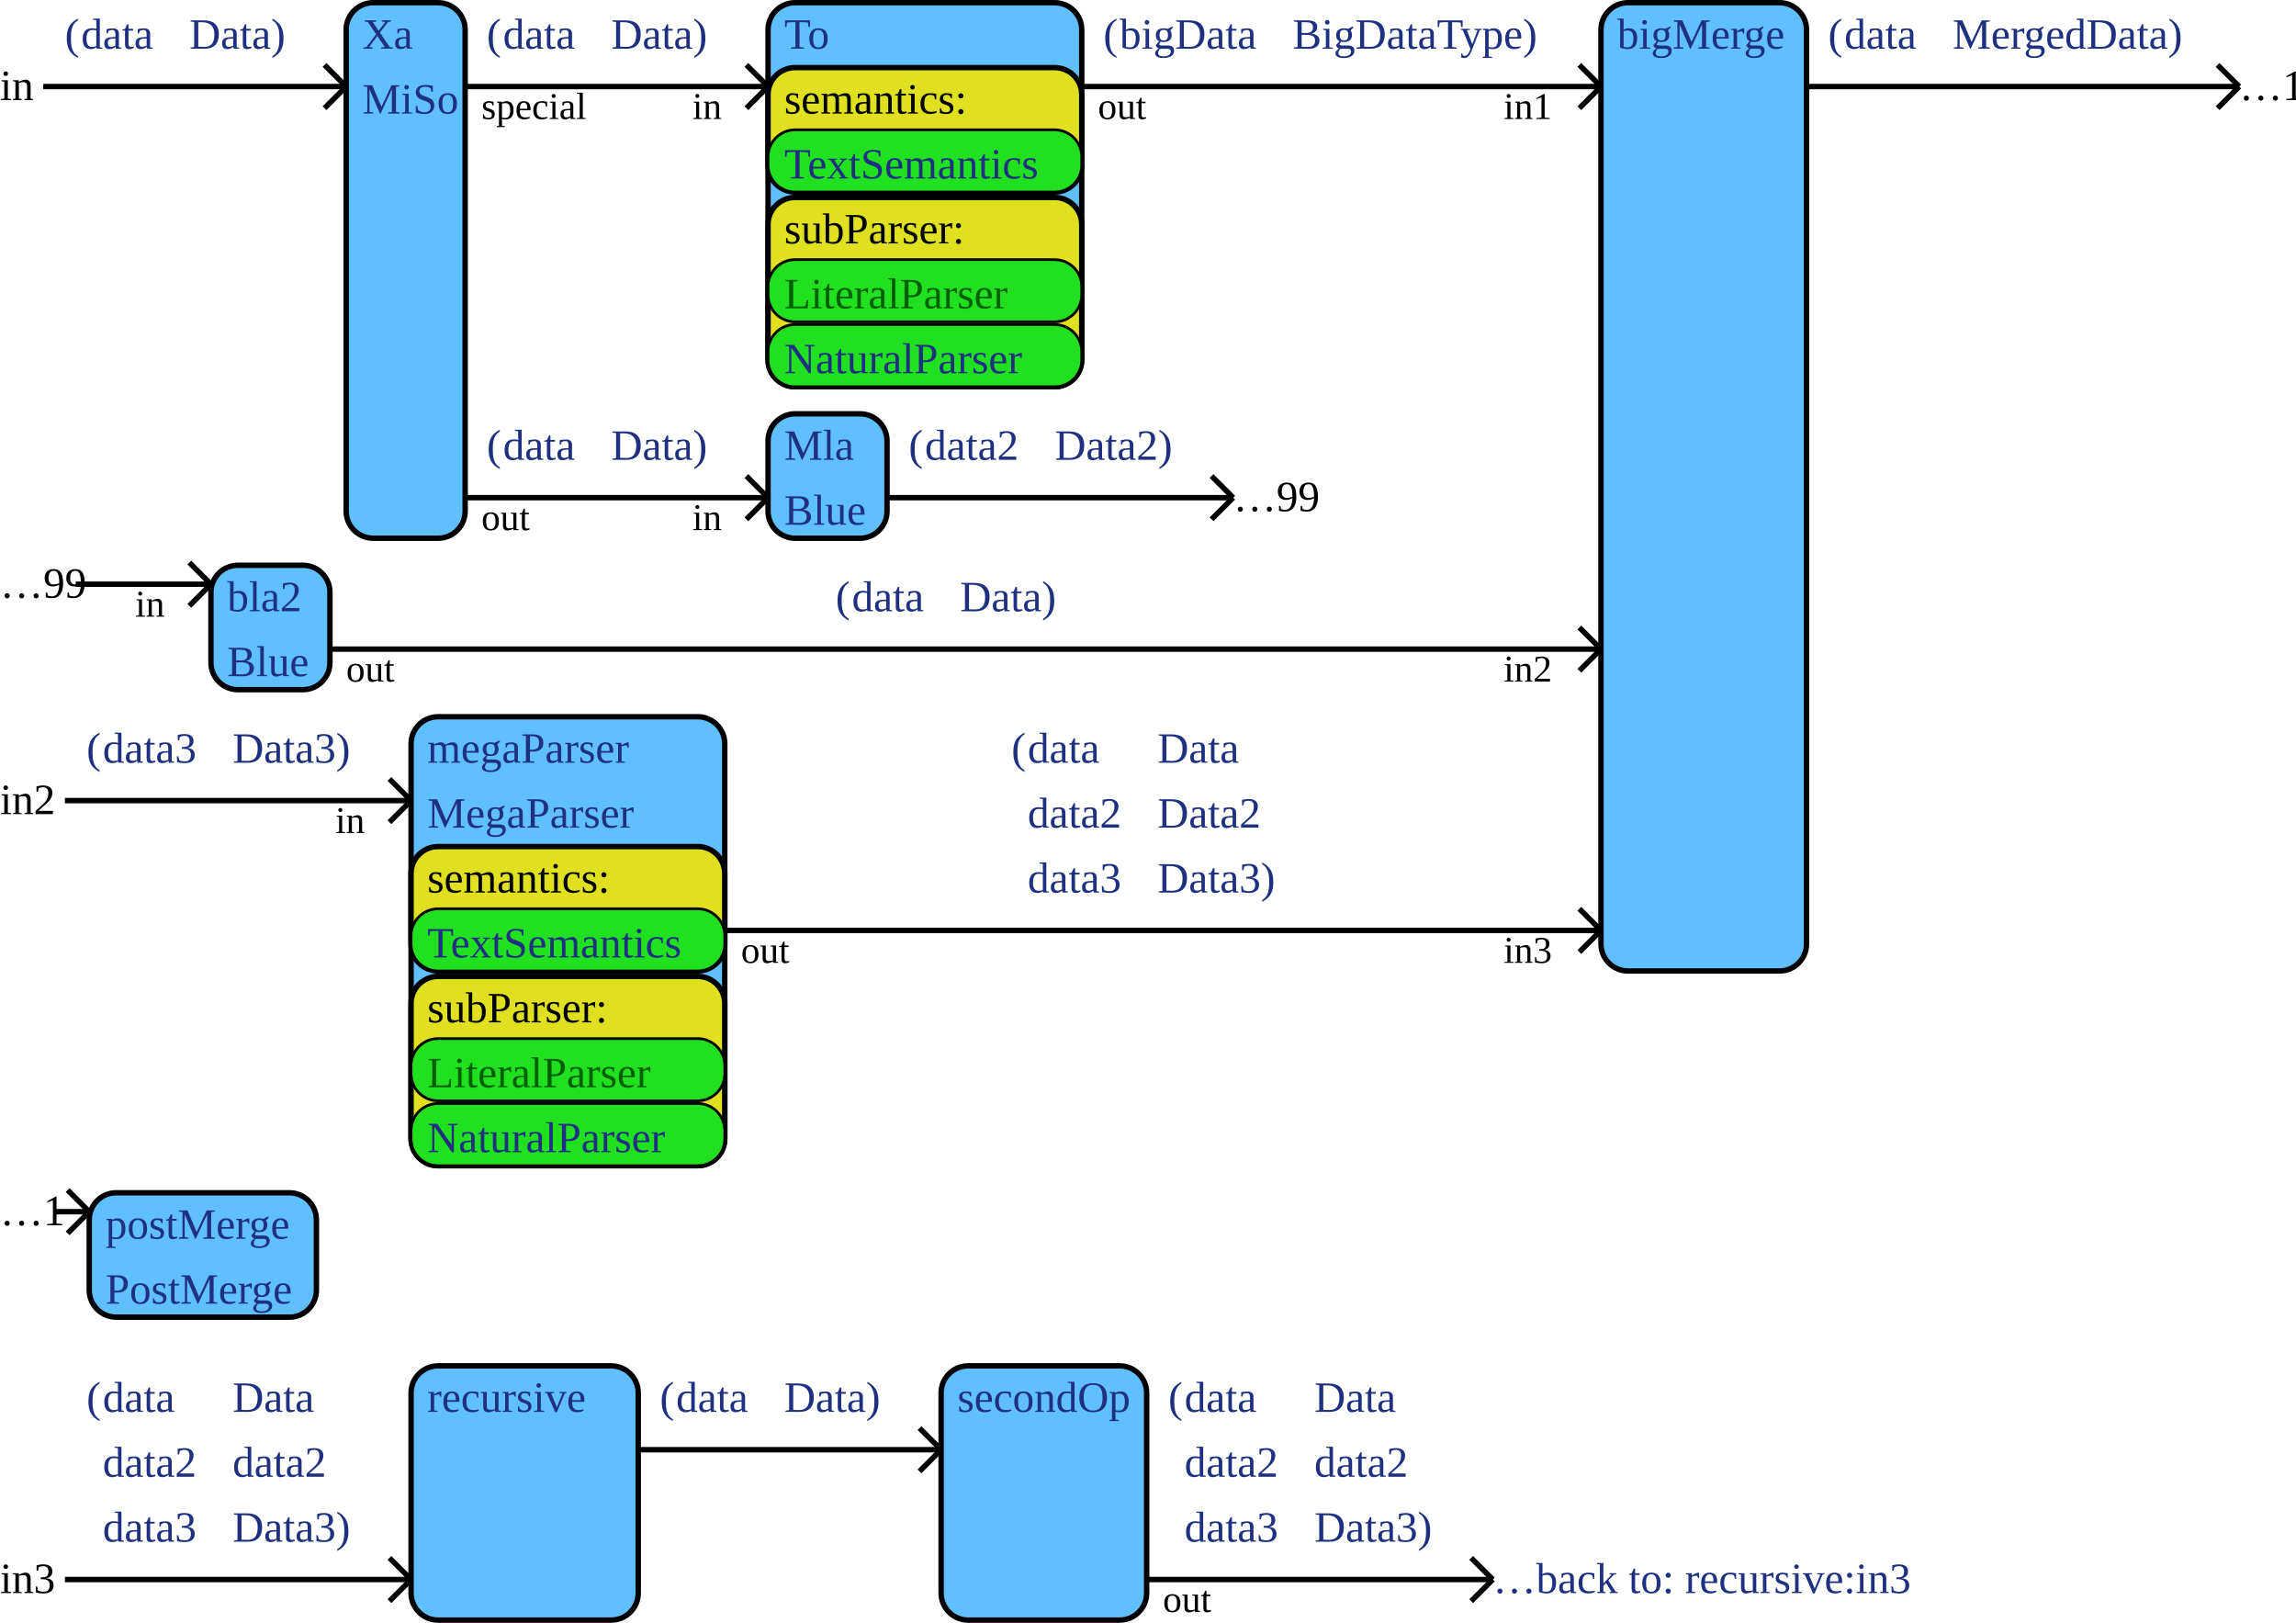
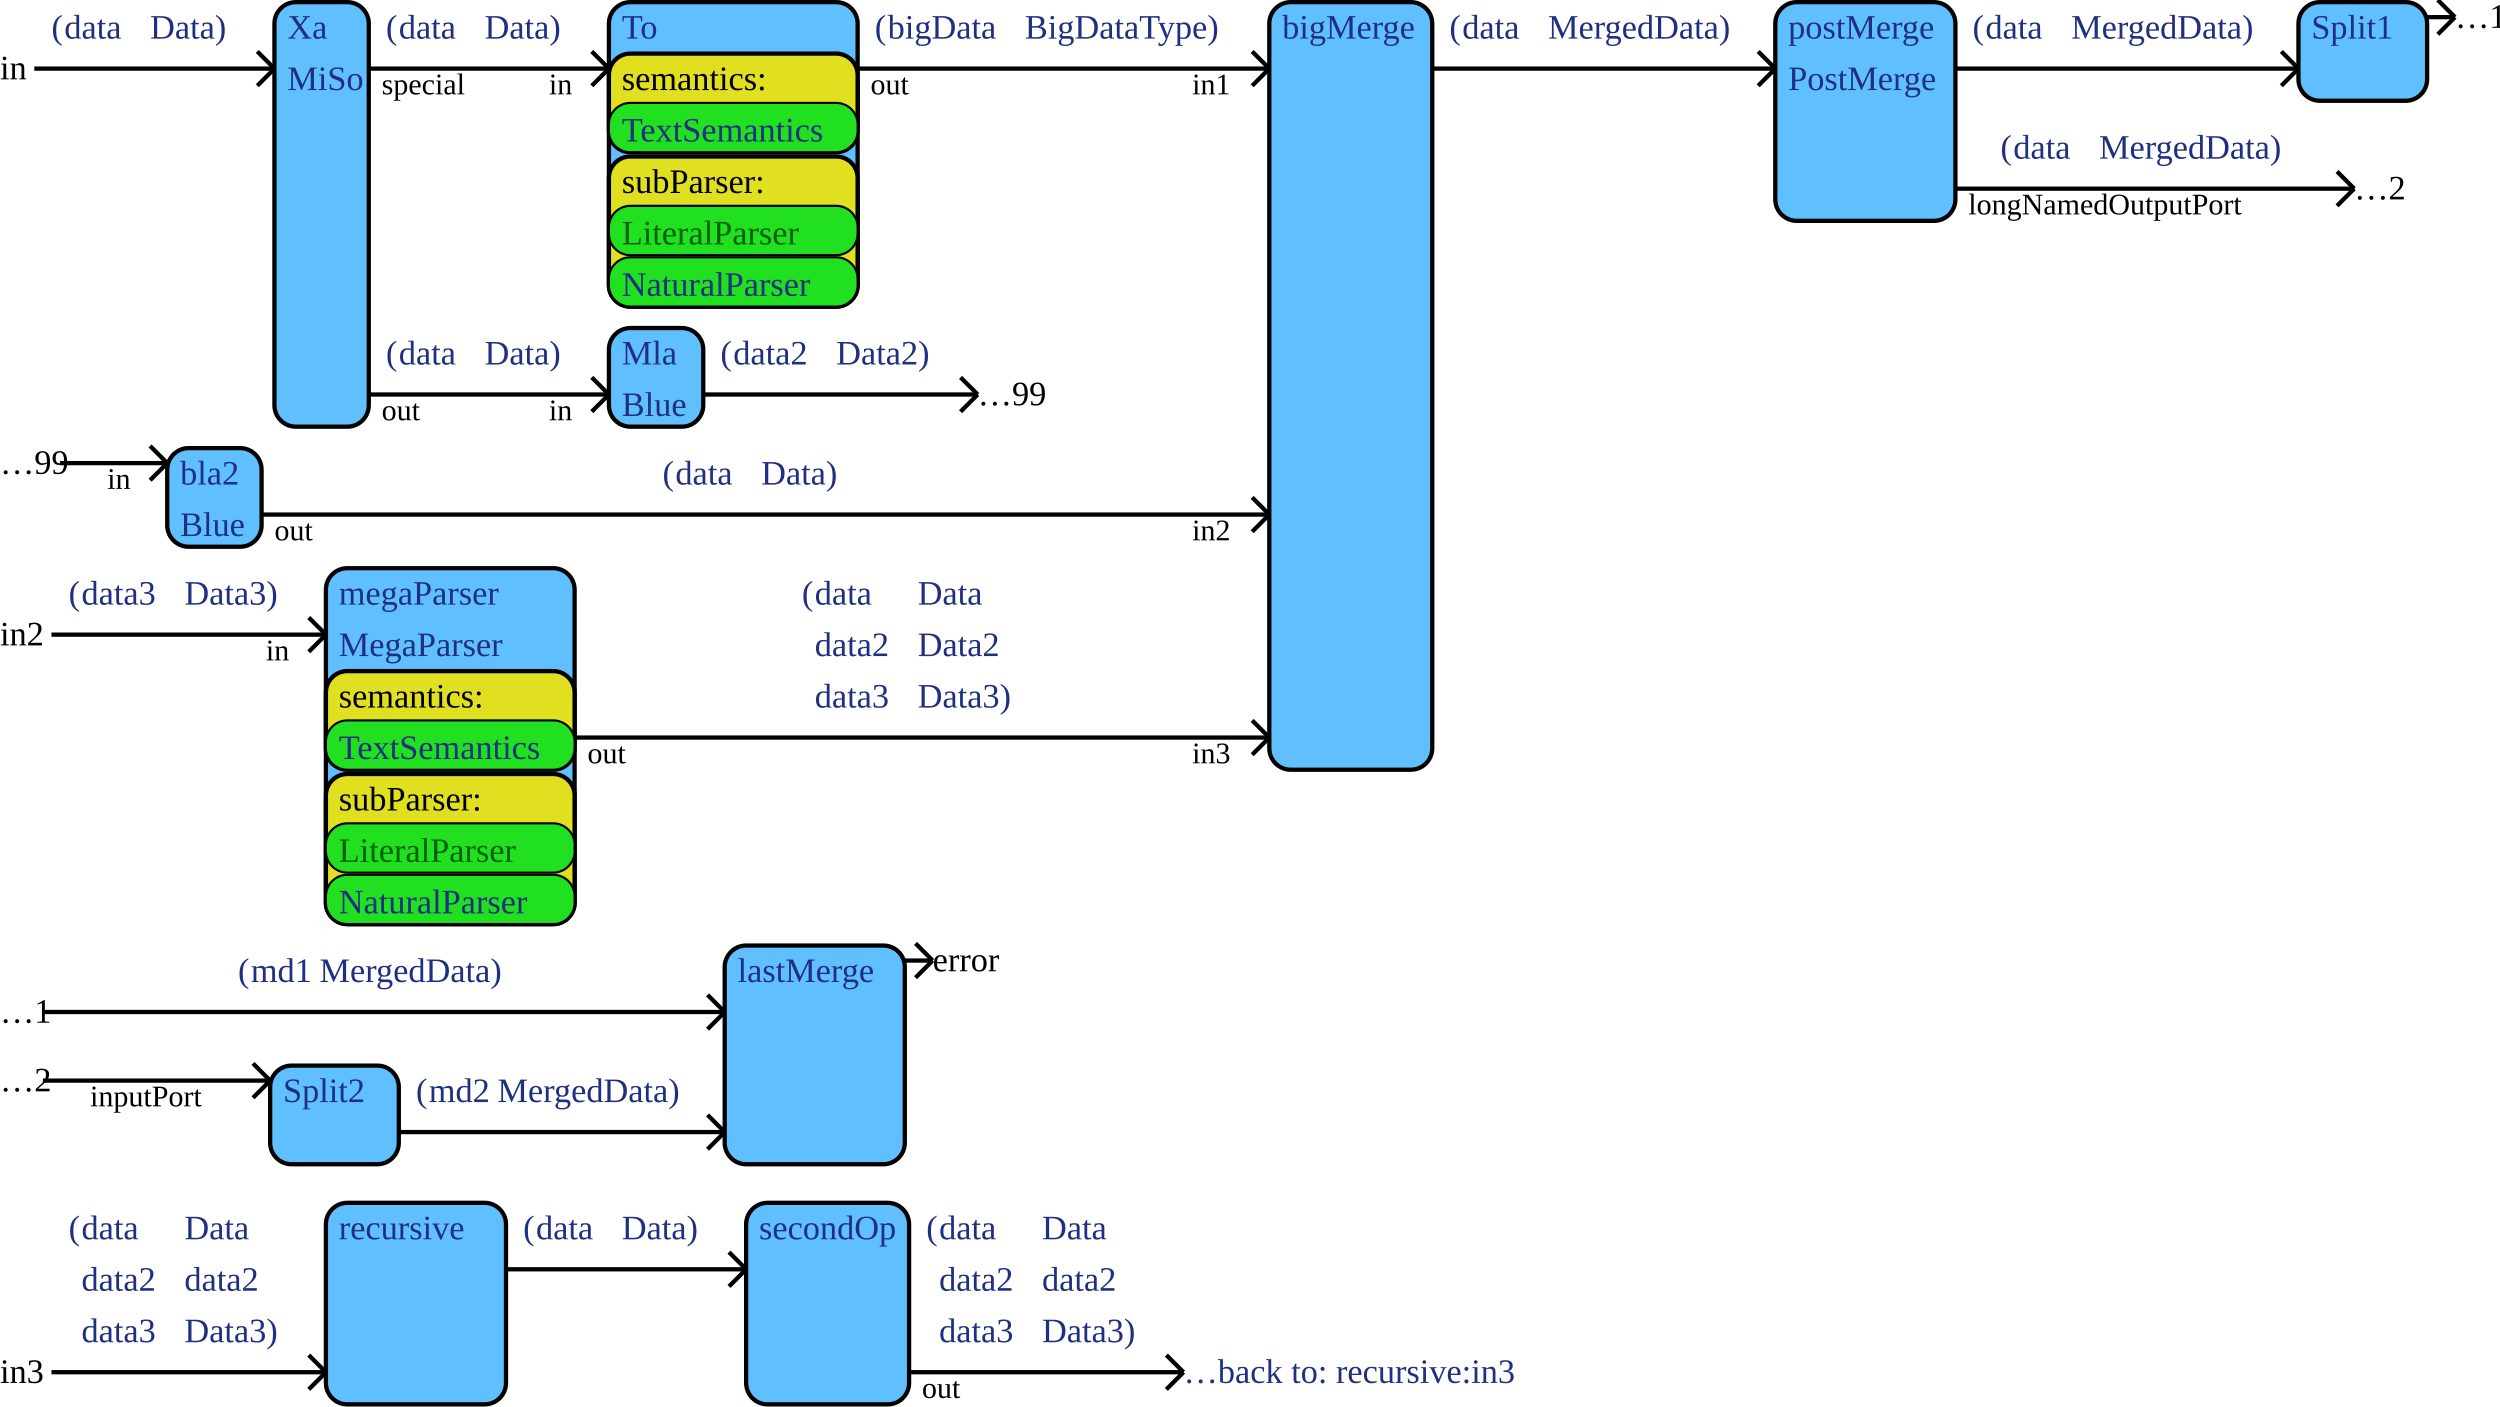
- <svg xmlns="http://www.w3.org/2000/svg" version="1.1" viewBox="0 0 849 600" width="849px" height="600px">
-   <rect fill="rgb(255,255,255)" fill-opacity="1" width="849" height="600" x="0" y="0" />
+ <svg xmlns="http://www.w3.org/2000/svg" version="1.1" viewBox="0 0 1166 656" width="1166px" height="656px">
+   <rect fill="rgb(255,255,255)" fill-opacity="1" width="1166" height="656" x="0" y="0" />
+   <line stroke="rgb(0,0,0)" stroke-opacity="1.0" stroke-width="2" x1="1132" y1="8" x2="1145" y2="8" />
+   <line stroke="rgb(0,0,0)" stroke-opacity="1.0" stroke-width="2" x1="1137" y1="0" x2="1145" y2="8" />
+   <line stroke="rgb(0,0,0)" stroke-opacity="1.0" stroke-width="2" x1="1137" y1="16" x2="1145" y2="8" />
  <line stroke="rgb(0,0,0)" stroke-opacity="1.0" stroke-width="2" x1="16" y1="32" x2="128" y2="32" />
  <line stroke="rgb(0,0,0)" stroke-opacity="1.0" stroke-width="2" x1="120" y1="24" x2="128" y2="32" />
  <line stroke="rgb(0,0,0)" stroke-opacity="1.0" stroke-width="2" x1="120" y1="40" x2="128" y2="32" />
  <line stroke="rgb(0,0,0)" stroke-opacity="1.0" stroke-width="2" x1="172" y1="32" x2="284" y2="32" />
  <line stroke="rgb(0,0,0)" stroke-opacity="1.0" stroke-width="2" x1="276" y1="24" x2="284" y2="32" />
  <line stroke="rgb(0,0,0)" stroke-opacity="1.0" stroke-width="2" x1="276" y1="40" x2="284" y2="32" />
  <line stroke="rgb(0,0,0)" stroke-opacity="1.0" stroke-width="2" x1="400" y1="32" x2="592" y2="32" />
  <line stroke="rgb(0,0,0)" stroke-opacity="1.0" stroke-width="2" x1="584" y1="24" x2="592" y2="32" />
  <line stroke="rgb(0,0,0)" stroke-opacity="1.0" stroke-width="2" x1="584" y1="40" x2="592" y2="32" />
  <line stroke="rgb(0,0,0)" stroke-opacity="1.0" stroke-width="2" x1="668" y1="32" x2="828" y2="32" />
  <line stroke="rgb(0,0,0)" stroke-opacity="1.0" stroke-width="2" x1="820" y1="24" x2="828" y2="32" />
  <line stroke="rgb(0,0,0)" stroke-opacity="1.0" stroke-width="2" x1="820" y1="40" x2="828" y2="32" />
+   <line stroke="rgb(0,0,0)" stroke-opacity="1.0" stroke-width="2" x1="912" y1="32" x2="1072" y2="32" />
+   <line stroke="rgb(0,0,0)" stroke-opacity="1.0" stroke-width="2" x1="1064" y1="24" x2="1072" y2="32" />
+   <line stroke="rgb(0,0,0)" stroke-opacity="1.0" stroke-width="2" x1="1064" y1="40" x2="1072" y2="32" />
+   <line stroke="rgb(0,0,0)" stroke-opacity="1.0" stroke-width="2" x1="912" y1="88" x2="1098" y2="88" />
+   <line stroke="rgb(0,0,0)" stroke-opacity="1.0" stroke-width="2" x1="1090" y1="80" x2="1098" y2="88" />
+   <line stroke="rgb(0,0,0)" stroke-opacity="1.0" stroke-width="2" x1="1090" y1="96" x2="1098" y2="88" />
  <line stroke="rgb(0,0,0)" stroke-opacity="1.0" stroke-width="2" x1="172" y1="184" x2="284" y2="184" />
  <line stroke="rgb(0,0,0)" stroke-opacity="1.0" stroke-width="2" x1="276" y1="176" x2="284" y2="184" />
  <line stroke="rgb(0,0,0)" stroke-opacity="1.0" stroke-width="2" x1="276" y1="192" x2="284" y2="184" />
  <line stroke="rgb(0,0,0)" stroke-opacity="1.0" stroke-width="2" x1="328" y1="184" x2="456" y2="184" />
  <line stroke="rgb(0,0,0)" stroke-opacity="1.0" stroke-width="2" x1="448" y1="176" x2="456" y2="184" />
  <line stroke="rgb(0,0,0)" stroke-opacity="1.0" stroke-width="2" x1="448" y1="192" x2="456" y2="184" />
  <line stroke="rgb(0,0,0)" stroke-opacity="1.0" stroke-width="2" x1="28" y1="216" x2="78" y2="216" />
  <line stroke="rgb(0,0,0)" stroke-opacity="1.0" stroke-width="2" x1="70" y1="208" x2="78" y2="216" />
  <line stroke="rgb(0,0,0)" stroke-opacity="1.0" stroke-width="2" x1="70" y1="224" x2="78" y2="216" />
  <line stroke="rgb(0,0,0)" stroke-opacity="1.0" stroke-width="2" x1="122" y1="240" x2="592" y2="240" />
  <line stroke="rgb(0,0,0)" stroke-opacity="1.0" stroke-width="2" x1="584" y1="232" x2="592" y2="240" />
  <line stroke="rgb(0,0,0)" stroke-opacity="1.0" stroke-width="2" x1="584" y1="248" x2="592" y2="240" />
  <line stroke="rgb(0,0,0)" stroke-opacity="1.0" stroke-width="2" x1="24" y1="296" x2="152" y2="296" />
  <line stroke="rgb(0,0,0)" stroke-opacity="1.0" stroke-width="2" x1="144" y1="288" x2="152" y2="296" />
  <line stroke="rgb(0,0,0)" stroke-opacity="1.0" stroke-width="2" x1="144" y1="304" x2="152" y2="296" />
  <line stroke="rgb(0,0,0)" stroke-opacity="1.0" stroke-width="2" x1="268" y1="344" x2="592" y2="344" />
  <line stroke="rgb(0,0,0)" stroke-opacity="1.0" stroke-width="2" x1="584" y1="336" x2="592" y2="344" />
  <line stroke="rgb(0,0,0)" stroke-opacity="1.0" stroke-width="2" x1="584" y1="352" x2="592" y2="344" />
-   <line stroke="rgb(0,0,0)" stroke-opacity="1.0" stroke-width="2" x1="20" y1="448" x2="33" y2="448" />
-   <line stroke="rgb(0,0,0)" stroke-opacity="1.0" stroke-width="2" x1="25" y1="440" x2="33" y2="448" />
-   <line stroke="rgb(0,0,0)" stroke-opacity="1.0" stroke-width="2" x1="25" y1="456" x2="33" y2="448" />
-   <line stroke="rgb(0,0,0)" stroke-opacity="1.0" stroke-width="2" x1="236" y1="536" x2="348" y2="536" />
-   <line stroke="rgb(0,0,0)" stroke-opacity="1.0" stroke-width="2" x1="340" y1="528" x2="348" y2="536" />
-   <line stroke="rgb(0,0,0)" stroke-opacity="1.0" stroke-width="2" x1="340" y1="544" x2="348" y2="536" />
-   <line stroke="rgb(0,0,0)" stroke-opacity="1.0" stroke-width="2" x1="24" y1="584" x2="152" y2="584" />
-   <line stroke="rgb(0,0,0)" stroke-opacity="1.0" stroke-width="2" x1="144" y1="576" x2="152" y2="584" />
-   <line stroke="rgb(0,0,0)" stroke-opacity="1.0" stroke-width="2" x1="144" y1="592" x2="152" y2="584" />
-   <line stroke="rgb(0,0,0)" stroke-opacity="1.0" stroke-width="2" x1="424" y1="584" x2="552" y2="584" />
-   <line stroke="rgb(0,0,0)" stroke-opacity="1.0" stroke-width="2" x1="544" y1="576" x2="552" y2="584" />
-   <line stroke="rgb(0,0,0)" stroke-opacity="1.0" stroke-width="2" x1="544" y1="592" x2="552" y2="584" />
+   <line stroke="rgb(0,0,0)" stroke-opacity="1.0" stroke-width="2" x1="422" y1="448" x2="435" y2="448" />
+   <line stroke="rgb(0,0,0)" stroke-opacity="1.0" stroke-width="2" x1="427" y1="440" x2="435" y2="448" />
+   <line stroke="rgb(0,0,0)" stroke-opacity="1.0" stroke-width="2" x1="427" y1="456" x2="435" y2="448" />
+   <line stroke="rgb(0,0,0)" stroke-opacity="1.0" stroke-width="2" x1="20" y1="472" x2="338" y2="472" />
+   <line stroke="rgb(0,0,0)" stroke-opacity="1.0" stroke-width="2" x1="330" y1="464" x2="338" y2="472" />
+   <line stroke="rgb(0,0,0)" stroke-opacity="1.0" stroke-width="2" x1="330" y1="480" x2="338" y2="472" />
+   <line stroke="rgb(0,0,0)" stroke-opacity="1.0" stroke-width="2" x1="20" y1="504" x2="126" y2="504" />
+   <line stroke="rgb(0,0,0)" stroke-opacity="1.0" stroke-width="2" x1="118" y1="496" x2="126" y2="504" />
+   <line stroke="rgb(0,0,0)" stroke-opacity="1.0" stroke-width="2" x1="118" y1="512" x2="126" y2="504" />
+   <line stroke="rgb(0,0,0)" stroke-opacity="1.0" stroke-width="2" x1="186" y1="528" x2="338" y2="528" />
+   <line stroke="rgb(0,0,0)" stroke-opacity="1.0" stroke-width="2" x1="330" y1="520" x2="338" y2="528" />
+   <line stroke="rgb(0,0,0)" stroke-opacity="1.0" stroke-width="2" x1="330" y1="536" x2="338" y2="528" />
+   <line stroke="rgb(0,0,0)" stroke-opacity="1.0" stroke-width="2" x1="236" y1="592" x2="348" y2="592" />
+   <line stroke="rgb(0,0,0)" stroke-opacity="1.0" stroke-width="2" x1="340" y1="584" x2="348" y2="592" />
+   <line stroke="rgb(0,0,0)" stroke-opacity="1.0" stroke-width="2" x1="340" y1="600" x2="348" y2="592" />
+   <line stroke="rgb(0,0,0)" stroke-opacity="1.0" stroke-width="2" x1="24" y1="640" x2="152" y2="640" />
+   <line stroke="rgb(0,0,0)" stroke-opacity="1.0" stroke-width="2" x1="144" y1="632" x2="152" y2="640" />
+   <line stroke="rgb(0,0,0)" stroke-opacity="1.0" stroke-width="2" x1="144" y1="648" x2="152" y2="640" />
+   <line stroke="rgb(0,0,0)" stroke-opacity="1.0" stroke-width="2" x1="424" y1="640" x2="552" y2="640" />
+   <line stroke="rgb(0,0,0)" stroke-opacity="1.0" stroke-width="2" x1="544" y1="632" x2="552" y2="640" />
+   <line stroke="rgb(0,0,0)" stroke-opacity="1.0" stroke-width="2" x1="544" y1="648" x2="552" y2="640" />
  <rect fill="rgb(96,192,255)" fill-opacity="1.0" stroke="rgb(0,0,0)" stroke-opacity="1.0" stroke-width="2" width="44" height="198" x="128" y="1" rx="10" />
  <rect fill="rgb(96,192,255)" fill-opacity="1.0" stroke="rgb(0,0,0)" stroke-opacity="1.0" stroke-width="2" width="116" height="142" x="284" y="1" rx="10" />
  <rect fill="rgb(96,192,255)" fill-opacity="1.0" stroke="rgb(0,0,0)" stroke-opacity="1.0" stroke-width="2" width="76" height="358" x="592" y="1" rx="10" />
+   <rect fill="rgb(96,192,255)" fill-opacity="1.0" stroke="rgb(0,0,0)" stroke-opacity="1.0" stroke-width="2" width="84" height="102" x="828" y="1" rx="10" />
+   <rect fill="rgb(96,192,255)" fill-opacity="1.0" stroke="rgb(0,0,0)" stroke-opacity="1.0" stroke-width="2" width="60" height="46" x="1072" y="1" rx="10" />
  <rect fill="rgb(224,224,32)" fill-opacity="1.0" stroke="rgb(0,0,0)" stroke-opacity="1.0" stroke-width="2" width="116" height="46" x="284" y="25" rx="10" />
  <rect fill="rgb(32,224,32)" fill-opacity="1.0" stroke="rgb(0,0,0)" stroke-opacity="1.0" stroke-width="1" width="116" height="23" x="284" y="48" rx="10" />
  <rect fill="rgb(224,224,32)" fill-opacity="1.0" stroke="rgb(0,0,0)" stroke-opacity="1.0" stroke-width="2" width="116" height="70" x="284" y="73" rx="10" />
  <rect fill="rgb(32,224,32)" fill-opacity="1.0" stroke="rgb(0,0,0)" stroke-opacity="1.0" stroke-width="1" width="116" height="23" x="284" y="96" rx="10" />
  <rect fill="rgb(32,224,32)" fill-opacity="1.0" stroke="rgb(0,0,0)" stroke-opacity="1.0" stroke-width="1" width="116" height="23" x="284" y="120" rx="10" />
  <rect fill="rgb(96,192,255)" fill-opacity="1.0" stroke="rgb(0,0,0)" stroke-opacity="1.0" stroke-width="2" width="44" height="46" x="284" y="153" rx="10" />
  <rect fill="rgb(96,192,255)" fill-opacity="1.0" stroke="rgb(0,0,0)" stroke-opacity="1.0" stroke-width="2" width="44" height="46" x="78" y="209" rx="10" />
  <rect fill="rgb(96,192,255)" fill-opacity="1.0" stroke="rgb(0,0,0)" stroke-opacity="1.0" stroke-width="2" width="116" height="166" x="152" y="265" rx="10" />
  <rect fill="rgb(224,224,32)" fill-opacity="1.0" stroke="rgb(0,0,0)" stroke-opacity="1.0" stroke-width="2" width="116" height="46" x="152" y="313" rx="10" />
  <rect fill="rgb(32,224,32)" fill-opacity="1.0" stroke="rgb(0,0,0)" stroke-opacity="1.0" stroke-width="1" width="116" height="23" x="152" y="336" rx="10" />
  <rect fill="rgb(224,224,32)" fill-opacity="1.0" stroke="rgb(0,0,0)" stroke-opacity="1.0" stroke-width="2" width="116" height="70" x="152" y="361" rx="10" />
  <rect fill="rgb(32,224,32)" fill-opacity="1.0" stroke="rgb(0,0,0)" stroke-opacity="1.0" stroke-width="1" width="116" height="23" x="152" y="384" rx="10" />
  <rect fill="rgb(32,224,32)" fill-opacity="1.0" stroke="rgb(0,0,0)" stroke-opacity="1.0" stroke-width="1" width="116" height="23" x="152" y="408" rx="10" />
-   <rect fill="rgb(96,192,255)" fill-opacity="1.0" stroke="rgb(0,0,0)" stroke-opacity="1.0" stroke-width="2" width="84" height="46" x="33" y="441" rx="10" />
-   <rect fill="rgb(96,192,255)" fill-opacity="1.0" stroke="rgb(0,0,0)" stroke-opacity="1.0" stroke-width="2" width="84" height="94" x="152" y="505" rx="10" />
-   <rect fill="rgb(96,192,255)" fill-opacity="1.0" stroke="rgb(0,0,0)" stroke-opacity="1.0" stroke-width="2" width="76" height="94" x="348" y="505" rx="10" />
+   <rect fill="rgb(96,192,255)" fill-opacity="1.0" stroke="rgb(0,0,0)" stroke-opacity="1.0" stroke-width="2" width="84" height="102" x="338" y="441" rx="10" />
+   <rect fill="rgb(96,192,255)" fill-opacity="1.0" stroke="rgb(0,0,0)" stroke-opacity="1.0" stroke-width="2" width="60" height="46" x="126" y="497" rx="10" />
+   <rect fill="rgb(96,192,255)" fill-opacity="1.0" stroke="rgb(0,0,0)" stroke-opacity="1.0" stroke-width="2" width="84" height="94" x="152" y="561" rx="10" />
+   <rect fill="rgb(96,192,255)" fill-opacity="1.0" stroke="rgb(0,0,0)" stroke-opacity="1.0" stroke-width="2" width="76" height="94" x="348" y="561" rx="10" />
  <text fill="rgb(32,48,128)" fill-opacity="1.0" font-size="16" x="24" y="18" textLength="6" lengthAdjust="spacingAndGlyphs">(</text>
  <text fill="rgb(32,48,128)" fill-opacity="1.0" font-size="16" x="30" y="18" textLength="32" lengthAdjust="spacingAndGlyphs">data</text>
  <text fill="rgb(32,48,128)" fill-opacity="1.0" font-size="16" x="70" y="18" textLength="38" lengthAdjust="spacingAndGlyphs">Data)</text>
  <text fill="rgb(32,48,128)" fill-opacity="1.0" font-size="16" x="134" y="18" textLength="16" lengthAdjust="spacingAndGlyphs">Xa</text>
  <text fill="rgb(32,48,128)" fill-opacity="1.0" font-size="16" x="180" y="18" textLength="6" lengthAdjust="spacingAndGlyphs">(</text>
  <text fill="rgb(32,48,128)" fill-opacity="1.0" font-size="16" x="186" y="18" textLength="32" lengthAdjust="spacingAndGlyphs">data</text>
  <text fill="rgb(32,48,128)" fill-opacity="1.0" font-size="16" x="226" y="18" textLength="38" lengthAdjust="spacingAndGlyphs">Data)</text>
  <text fill="rgb(32,48,128)" fill-opacity="1.0" font-size="16" x="290" y="18" textLength="16" lengthAdjust="spacingAndGlyphs">To</text>
  <text fill="rgb(32,48,128)" fill-opacity="1.0" font-size="16" x="408" y="18" textLength="6" lengthAdjust="spacingAndGlyphs">(</text>
  <text fill="rgb(32,48,128)" fill-opacity="1.0" font-size="16" x="414" y="18" textLength="56" lengthAdjust="spacingAndGlyphs">bigData</text>
  <text fill="rgb(32,48,128)" fill-opacity="1.0" font-size="16" x="478" y="18" textLength="94" lengthAdjust="spacingAndGlyphs">BigDataType)</text>
  <text fill="rgb(32,48,128)" fill-opacity="1.0" font-size="16" x="598" y="18" textLength="64" lengthAdjust="spacingAndGlyphs">bigMerge</text>
  <text fill="rgb(32,48,128)" fill-opacity="1.0" font-size="16" x="676" y="18" textLength="6" lengthAdjust="spacingAndGlyphs">(</text>
  <text fill="rgb(32,48,128)" fill-opacity="1.0" font-size="16" x="682" y="18" textLength="32" lengthAdjust="spacingAndGlyphs">data</text>
  <text fill="rgb(32,48,128)" fill-opacity="1.0" font-size="16" x="722" y="18" textLength="86" lengthAdjust="spacingAndGlyphs">MergedData)</text>
+   <text fill="rgb(32,48,128)" fill-opacity="1.0" font-size="16" x="834" y="18" textLength="72" lengthAdjust="spacingAndGlyphs">postMerge</text>
+   <text fill="rgb(32,48,128)" fill-opacity="1.0" font-size="16" x="920" y="18" textLength="6" lengthAdjust="spacingAndGlyphs">(</text>
+   <text fill="rgb(32,48,128)" fill-opacity="1.0" font-size="16" x="926" y="18" textLength="32" lengthAdjust="spacingAndGlyphs">data</text>
+   <text fill="rgb(32,48,128)" fill-opacity="1.0" font-size="16" x="966" y="18" textLength="86" lengthAdjust="spacingAndGlyphs">MergedData)</text>
+   <text fill="rgb(32,48,128)" fill-opacity="1.0" font-size="16" x="1078" y="18" textLength="48" lengthAdjust="spacingAndGlyphs">Split1</text>
+   <text fill="rgb(0,0,0)" fill-opacity="1.0" font-size="16" x="1145" y="13" textLength="20" lengthAdjust="spacingAndGlyphs">…1</text>
  <text fill="rgb(0,0,0)" fill-opacity="1.0" font-size="16" x="0" y="37" textLength="16" lengthAdjust="spacingAndGlyphs">in</text>
  <text fill="rgb(32,48,128)" fill-opacity="1.0" font-size="16" x="134" y="42" textLength="32" lengthAdjust="spacingAndGlyphs">MiSo</text>
  <text fill="rgb(0,0,0)" fill-opacity="1.0" font-size="14" x="178" y="44" textLength="56" lengthAdjust="spacingAndGlyphs">special</text>
  <text fill="rgb(0,0,0)" fill-opacity="1.0" font-size="14" x="256" y="44" textLength="16" lengthAdjust="spacingAndGlyphs">in</text>
  <text fill="rgb(0,0,0)" fill-opacity="1.0" font-size="16" x="290" y="42" textLength="80" lengthAdjust="spacingAndGlyphs">semantics:</text>
  <text fill="rgb(0,0,0)" fill-opacity="1.0" font-size="14" x="406" y="44" textLength="24" lengthAdjust="spacingAndGlyphs">out</text>
  <text fill="rgb(0,0,0)" fill-opacity="1.0" font-size="14" x="556" y="44" textLength="24" lengthAdjust="spacingAndGlyphs">in1</text>
-   <text fill="rgb(0,0,0)" fill-opacity="1.0" font-size="16" x="828" y="37" textLength="20" lengthAdjust="spacingAndGlyphs">…1</text>
+   <text fill="rgb(32,48,128)" fill-opacity="1.0" font-size="16" x="834" y="42" textLength="72" lengthAdjust="spacingAndGlyphs">PostMerge</text>
  <text fill="rgb(32,48,128)" fill-opacity="1.0" font-size="16" x="290" y="66" textLength="104" lengthAdjust="spacingAndGlyphs">TextSemantics</text>
+   <text fill="rgb(32,48,128)" fill-opacity="1.0" font-size="16" x="933" y="74" textLength="6" lengthAdjust="spacingAndGlyphs">(</text>
+   <text fill="rgb(32,48,128)" fill-opacity="1.0" font-size="16" x="939" y="74" textLength="32" lengthAdjust="spacingAndGlyphs">data</text>
+   <text fill="rgb(32,48,128)" fill-opacity="1.0" font-size="16" x="979" y="74" textLength="86" lengthAdjust="spacingAndGlyphs">MergedData)</text>
  <text fill="rgb(0,0,0)" fill-opacity="1.0" font-size="16" x="290" y="90" textLength="80" lengthAdjust="spacingAndGlyphs">subParser:</text>
+   <text fill="rgb(0,0,0)" fill-opacity="1.0" font-size="14" x="918" y="100" textLength="152" lengthAdjust="spacingAndGlyphs">longNamedOutputPort</text>
+   <text fill="rgb(0,0,0)" fill-opacity="1.0" font-size="16" x="1098" y="93" textLength="20" lengthAdjust="spacingAndGlyphs">…2</text>
  <text fill="rgb(0,96,0)" fill-opacity="1.0" font-size="16" x="290" y="114" textLength="104" lengthAdjust="spacingAndGlyphs">LiteralParser</text>
  <text fill="rgb(32,48,128)" fill-opacity="1.0" font-size="16" x="290" y="138" textLength="104" lengthAdjust="spacingAndGlyphs">NaturalParser</text>
  <text fill="rgb(32,48,128)" fill-opacity="1.0" font-size="16" x="180" y="170" textLength="6" lengthAdjust="spacingAndGlyphs">(</text>
  <text fill="rgb(32,48,128)" fill-opacity="1.0" font-size="16" x="186" y="170" textLength="32" lengthAdjust="spacingAndGlyphs">data</text>
  <text fill="rgb(32,48,128)" fill-opacity="1.0" font-size="16" x="226" y="170" textLength="38" lengthAdjust="spacingAndGlyphs">Data)</text>
  <text fill="rgb(32,48,128)" fill-opacity="1.0" font-size="16" x="290" y="170" textLength="24" lengthAdjust="spacingAndGlyphs">Mla</text>
  <text fill="rgb(32,48,128)" fill-opacity="1.0" font-size="16" x="336" y="170" textLength="6" lengthAdjust="spacingAndGlyphs">(</text>
  <text fill="rgb(32,48,128)" fill-opacity="1.0" font-size="16" x="342" y="170" textLength="40" lengthAdjust="spacingAndGlyphs">data2</text>
  <text fill="rgb(32,48,128)" fill-opacity="1.0" font-size="16" x="390" y="170" textLength="46" lengthAdjust="spacingAndGlyphs">Data2)</text>
  <text fill="rgb(0,0,0)" fill-opacity="1.0" font-size="14" x="178" y="196" textLength="24" lengthAdjust="spacingAndGlyphs">out</text>
  <text fill="rgb(0,0,0)" fill-opacity="1.0" font-size="14" x="256" y="196" textLength="16" lengthAdjust="spacingAndGlyphs">in</text>
  <text fill="rgb(32,48,128)" fill-opacity="1.0" font-size="16" x="290" y="194" textLength="32" lengthAdjust="spacingAndGlyphs">Blue</text>
  <text fill="rgb(0,0,0)" fill-opacity="1.0" font-size="16" x="456" y="189" textLength="28" lengthAdjust="spacingAndGlyphs">…99</text>
  <text fill="rgb(0,0,0)" fill-opacity="1.0" font-size="16" x="0" y="221" textLength="28" lengthAdjust="spacingAndGlyphs">…99</text>
  <text fill="rgb(0,0,0)" fill-opacity="1.0" font-size="14" x="50" y="228" textLength="16" lengthAdjust="spacingAndGlyphs">in</text>
  <text fill="rgb(32,48,128)" fill-opacity="1.0" font-size="16" x="84" y="226" textLength="32" lengthAdjust="spacingAndGlyphs">bla2</text>
  <text fill="rgb(32,48,128)" fill-opacity="1.0" font-size="16" x="309" y="226" textLength="6" lengthAdjust="spacingAndGlyphs">(</text>
  <text fill="rgb(32,48,128)" fill-opacity="1.0" font-size="16" x="315" y="226" textLength="32" lengthAdjust="spacingAndGlyphs">data</text>
  <text fill="rgb(32,48,128)" fill-opacity="1.0" font-size="16" x="355" y="226" textLength="38" lengthAdjust="spacingAndGlyphs">Data)</text>
  <text fill="rgb(32,48,128)" fill-opacity="1.0" font-size="16" x="84" y="250" textLength="32" lengthAdjust="spacingAndGlyphs">Blue</text>
  <text fill="rgb(0,0,0)" fill-opacity="1.0" font-size="14" x="128" y="252" textLength="24" lengthAdjust="spacingAndGlyphs">out</text>
  <text fill="rgb(0,0,0)" fill-opacity="1.0" font-size="14" x="556" y="252" textLength="24" lengthAdjust="spacingAndGlyphs">in2</text>
  <text fill="rgb(32,48,128)" fill-opacity="1.0" font-size="16" x="32" y="282" textLength="6" lengthAdjust="spacingAndGlyphs">(</text>
  <text fill="rgb(32,48,128)" fill-opacity="1.0" font-size="16" x="38" y="282" textLength="40" lengthAdjust="spacingAndGlyphs">data3</text>
  <text fill="rgb(32,48,128)" fill-opacity="1.0" font-size="16" x="86" y="282" textLength="46" lengthAdjust="spacingAndGlyphs">Data3)</text>
  <text fill="rgb(32,48,128)" fill-opacity="1.0" font-size="16" x="158" y="282" textLength="80" lengthAdjust="spacingAndGlyphs">megaParser</text>
  <text fill="rgb(32,48,128)" fill-opacity="1.0" font-size="16" x="374" y="282" textLength="6" lengthAdjust="spacingAndGlyphs">(</text>
  <text fill="rgb(32,48,128)" fill-opacity="1.0" font-size="16" x="380" y="282" textLength="32" lengthAdjust="spacingAndGlyphs">data</text>
  <text fill="rgb(32,48,128)" fill-opacity="1.0" font-size="16" x="428" y="282" textLength="32" lengthAdjust="spacingAndGlyphs">Data</text>
  <text fill="rgb(0,0,0)" fill-opacity="1.0" font-size="16" x="0" y="301" textLength="24" lengthAdjust="spacingAndGlyphs">in2</text>
  <text fill="rgb(0,0,0)" fill-opacity="1.0" font-size="14" x="124" y="308" textLength="16" lengthAdjust="spacingAndGlyphs">in</text>
  <text fill="rgb(32,48,128)" fill-opacity="1.0" font-size="16" x="158" y="306" textLength="80" lengthAdjust="spacingAndGlyphs">MegaParser</text>
  <text fill="rgb(32,48,128)" fill-opacity="1.0" font-size="16" x="380" y="306" textLength="40" lengthAdjust="spacingAndGlyphs">data2</text>
  <text fill="rgb(32,48,128)" fill-opacity="1.0" font-size="16" x="428" y="306" textLength="40" lengthAdjust="spacingAndGlyphs">Data2</text>
  <text fill="rgb(0,0,0)" fill-opacity="1.0" font-size="16" x="158" y="330" textLength="80" lengthAdjust="spacingAndGlyphs">semantics:</text>
  <text fill="rgb(32,48,128)" fill-opacity="1.0" font-size="16" x="380" y="330" textLength="40" lengthAdjust="spacingAndGlyphs">data3</text>
  <text fill="rgb(32,48,128)" fill-opacity="1.0" font-size="16" x="428" y="330" textLength="46" lengthAdjust="spacingAndGlyphs">Data3)</text>
  <text fill="rgb(32,48,128)" fill-opacity="1.0" font-size="16" x="158" y="354" textLength="104" lengthAdjust="spacingAndGlyphs">TextSemantics</text>
  <text fill="rgb(0,0,0)" fill-opacity="1.0" font-size="14" x="274" y="356" textLength="24" lengthAdjust="spacingAndGlyphs">out</text>
  <text fill="rgb(0,0,0)" fill-opacity="1.0" font-size="14" x="556" y="356" textLength="24" lengthAdjust="spacingAndGlyphs">in3</text>
  <text fill="rgb(0,0,0)" fill-opacity="1.0" font-size="16" x="158" y="378" textLength="80" lengthAdjust="spacingAndGlyphs">subParser:</text>
  <text fill="rgb(0,96,0)" fill-opacity="1.0" font-size="16" x="158" y="402" textLength="104" lengthAdjust="spacingAndGlyphs">LiteralParser</text>
  <text fill="rgb(32,48,128)" fill-opacity="1.0" font-size="16" x="158" y="426" textLength="104" lengthAdjust="spacingAndGlyphs">NaturalParser</text>
-   <text fill="rgb(0,0,0)" fill-opacity="1.0" font-size="16" x="0" y="453" textLength="20" lengthAdjust="spacingAndGlyphs">…1</text>
-   <text fill="rgb(32,48,128)" fill-opacity="1.0" font-size="16" x="39" y="458" textLength="72" lengthAdjust="spacingAndGlyphs">postMerge</text>
-   <text fill="rgb(32,48,128)" fill-opacity="1.0" font-size="16" x="39" y="482" textLength="72" lengthAdjust="spacingAndGlyphs">PostMerge</text>
-   <text fill="rgb(32,48,128)" fill-opacity="1.0" font-size="16" x="32" y="522" textLength="6" lengthAdjust="spacingAndGlyphs">(</text>
-   <text fill="rgb(32,48,128)" fill-opacity="1.0" font-size="16" x="38" y="522" textLength="32" lengthAdjust="spacingAndGlyphs">data</text>
-   <text fill="rgb(32,48,128)" fill-opacity="1.0" font-size="16" x="86" y="522" textLength="32" lengthAdjust="spacingAndGlyphs">Data</text>
-   <text fill="rgb(32,48,128)" fill-opacity="1.0" font-size="16" x="158" y="522" textLength="72" lengthAdjust="spacingAndGlyphs">recursive</text>
-   <text fill="rgb(32,48,128)" fill-opacity="1.0" font-size="16" x="244" y="522" textLength="6" lengthAdjust="spacingAndGlyphs">(</text>
-   <text fill="rgb(32,48,128)" fill-opacity="1.0" font-size="16" x="250" y="522" textLength="32" lengthAdjust="spacingAndGlyphs">data</text>
-   <text fill="rgb(32,48,128)" fill-opacity="1.0" font-size="16" x="290" y="522" textLength="38" lengthAdjust="spacingAndGlyphs">Data)</text>
-   <text fill="rgb(32,48,128)" fill-opacity="1.0" font-size="16" x="354" y="522" textLength="64" lengthAdjust="spacingAndGlyphs">secondOp</text>
-   <text fill="rgb(32,48,128)" fill-opacity="1.0" font-size="16" x="432" y="522" textLength="6" lengthAdjust="spacingAndGlyphs">(</text>
-   <text fill="rgb(32,48,128)" fill-opacity="1.0" font-size="16" x="438" y="522" textLength="32" lengthAdjust="spacingAndGlyphs">data</text>
-   <text fill="rgb(32,48,128)" fill-opacity="1.0" font-size="16" x="486" y="522" textLength="32" lengthAdjust="spacingAndGlyphs">Data</text>
-   <text fill="rgb(32,48,128)" fill-opacity="1.0" font-size="16" x="38" y="546" textLength="40" lengthAdjust="spacingAndGlyphs">data2</text>
-   <text fill="rgb(32,48,128)" fill-opacity="1.0" font-size="16" x="86" y="546" textLength="40" lengthAdjust="spacingAndGlyphs">data2</text>
-   <text fill="rgb(32,48,128)" fill-opacity="1.0" font-size="16" x="438" y="546" textLength="40" lengthAdjust="spacingAndGlyphs">data2</text>
-   <text fill="rgb(32,48,128)" fill-opacity="1.0" font-size="16" x="486" y="546" textLength="40" lengthAdjust="spacingAndGlyphs">data2</text>
-   <text fill="rgb(32,48,128)" fill-opacity="1.0" font-size="16" x="38" y="570" textLength="40" lengthAdjust="spacingAndGlyphs">data3</text>
-   <text fill="rgb(32,48,128)" fill-opacity="1.0" font-size="16" x="86" y="570" textLength="46" lengthAdjust="spacingAndGlyphs">Data3)</text>
-   <text fill="rgb(32,48,128)" fill-opacity="1.0" font-size="16" x="438" y="570" textLength="40" lengthAdjust="spacingAndGlyphs">data3</text>
-   <text fill="rgb(32,48,128)" fill-opacity="1.0" font-size="16" x="486" y="570" textLength="46" lengthAdjust="spacingAndGlyphs">Data3)</text>
-   <text fill="rgb(0,0,0)" fill-opacity="1.0" font-size="16" x="0" y="589" textLength="24" lengthAdjust="spacingAndGlyphs">in3</text>
-   <text fill="rgb(0,0,0)" fill-opacity="1.0" font-size="14" x="430" y="596" textLength="24" lengthAdjust="spacingAndGlyphs">out</text>
-   <text fill="rgb(32,48,128)" fill-opacity="1.0" font-size="16" x="552" y="589" textLength="172" lengthAdjust="spacingAndGlyphs">…back to: recursive:in3</text>
+   <text fill="rgb(32,48,128)" fill-opacity="1.0" font-size="16" x="111" y="458" textLength="6" lengthAdjust="spacingAndGlyphs">(</text>
+   <text fill="rgb(32,48,128)" fill-opacity="1.0" font-size="16" x="117" y="458" textLength="24" lengthAdjust="spacingAndGlyphs">md1</text>
+   <text fill="rgb(32,48,128)" fill-opacity="1.0" font-size="16" x="149" y="458" textLength="86" lengthAdjust="spacingAndGlyphs">MergedData)</text>
+   <text fill="rgb(32,48,128)" fill-opacity="1.0" font-size="16" x="344" y="458" textLength="72" lengthAdjust="spacingAndGlyphs">lastMerge</text>
+   <text fill="rgb(0,0,0)" fill-opacity="1.0" font-size="16" x="435" y="453" textLength="40" lengthAdjust="spacingAndGlyphs">error</text>
+   <text fill="rgb(0,0,0)" fill-opacity="1.0" font-size="16" x="0" y="477" textLength="20" lengthAdjust="spacingAndGlyphs">…1</text>
+   <text fill="rgb(0,0,0)" fill-opacity="1.0" font-size="16" x="0" y="509" textLength="20" lengthAdjust="spacingAndGlyphs">…2</text>
+   <text fill="rgb(0,0,0)" fill-opacity="1.0" font-size="14" x="42" y="516" textLength="72" lengthAdjust="spacingAndGlyphs">inputPort</text>
+   <text fill="rgb(32,48,128)" fill-opacity="1.0" font-size="16" x="132" y="514" textLength="48" lengthAdjust="spacingAndGlyphs">Split2</text>
+   <text fill="rgb(32,48,128)" fill-opacity="1.0" font-size="16" x="194" y="514" textLength="6" lengthAdjust="spacingAndGlyphs">(</text>
+   <text fill="rgb(32,48,128)" fill-opacity="1.0" font-size="16" x="200" y="514" textLength="24" lengthAdjust="spacingAndGlyphs">md2</text>
+   <text fill="rgb(32,48,128)" fill-opacity="1.0" font-size="16" x="232" y="514" textLength="86" lengthAdjust="spacingAndGlyphs">MergedData)</text>
+   <text fill="rgb(32,48,128)" fill-opacity="1.0" font-size="16" x="32" y="578" textLength="6" lengthAdjust="spacingAndGlyphs">(</text>
+   <text fill="rgb(32,48,128)" fill-opacity="1.0" font-size="16" x="38" y="578" textLength="32" lengthAdjust="spacingAndGlyphs">data</text>
+   <text fill="rgb(32,48,128)" fill-opacity="1.0" font-size="16" x="86" y="578" textLength="32" lengthAdjust="spacingAndGlyphs">Data</text>
+   <text fill="rgb(32,48,128)" fill-opacity="1.0" font-size="16" x="158" y="578" textLength="72" lengthAdjust="spacingAndGlyphs">recursive</text>
+   <text fill="rgb(32,48,128)" fill-opacity="1.0" font-size="16" x="244" y="578" textLength="6" lengthAdjust="spacingAndGlyphs">(</text>
+   <text fill="rgb(32,48,128)" fill-opacity="1.0" font-size="16" x="250" y="578" textLength="32" lengthAdjust="spacingAndGlyphs">data</text>
+   <text fill="rgb(32,48,128)" fill-opacity="1.0" font-size="16" x="290" y="578" textLength="38" lengthAdjust="spacingAndGlyphs">Data)</text>
+   <text fill="rgb(32,48,128)" fill-opacity="1.0" font-size="16" x="354" y="578" textLength="64" lengthAdjust="spacingAndGlyphs">secondOp</text>
+   <text fill="rgb(32,48,128)" fill-opacity="1.0" font-size="16" x="432" y="578" textLength="6" lengthAdjust="spacingAndGlyphs">(</text>
+   <text fill="rgb(32,48,128)" fill-opacity="1.0" font-size="16" x="438" y="578" textLength="32" lengthAdjust="spacingAndGlyphs">data</text>
+   <text fill="rgb(32,48,128)" fill-opacity="1.0" font-size="16" x="486" y="578" textLength="32" lengthAdjust="spacingAndGlyphs">Data</text>
+   <text fill="rgb(32,48,128)" fill-opacity="1.0" font-size="16" x="38" y="602" textLength="40" lengthAdjust="spacingAndGlyphs">data2</text>
+   <text fill="rgb(32,48,128)" fill-opacity="1.0" font-size="16" x="86" y="602" textLength="40" lengthAdjust="spacingAndGlyphs">data2</text>
+   <text fill="rgb(32,48,128)" fill-opacity="1.0" font-size="16" x="438" y="602" textLength="40" lengthAdjust="spacingAndGlyphs">data2</text>
+   <text fill="rgb(32,48,128)" fill-opacity="1.0" font-size="16" x="486" y="602" textLength="40" lengthAdjust="spacingAndGlyphs">data2</text>
+   <text fill="rgb(32,48,128)" fill-opacity="1.0" font-size="16" x="38" y="626" textLength="40" lengthAdjust="spacingAndGlyphs">data3</text>
+   <text fill="rgb(32,48,128)" fill-opacity="1.0" font-size="16" x="86" y="626" textLength="46" lengthAdjust="spacingAndGlyphs">Data3)</text>
+   <text fill="rgb(32,48,128)" fill-opacity="1.0" font-size="16" x="438" y="626" textLength="40" lengthAdjust="spacingAndGlyphs">data3</text>
+   <text fill="rgb(32,48,128)" fill-opacity="1.0" font-size="16" x="486" y="626" textLength="46" lengthAdjust="spacingAndGlyphs">Data3)</text>
+   <text fill="rgb(0,0,0)" fill-opacity="1.0" font-size="16" x="0" y="645" textLength="24" lengthAdjust="spacingAndGlyphs">in3</text>
+   <text fill="rgb(0,0,0)" fill-opacity="1.0" font-size="14" x="430" y="652" textLength="24" lengthAdjust="spacingAndGlyphs">out</text>
+   <text fill="rgb(32,48,128)" fill-opacity="1.0" font-size="16" x="552" y="645" textLength="172" lengthAdjust="spacingAndGlyphs">…back to: recursive:in3</text>
</svg>
